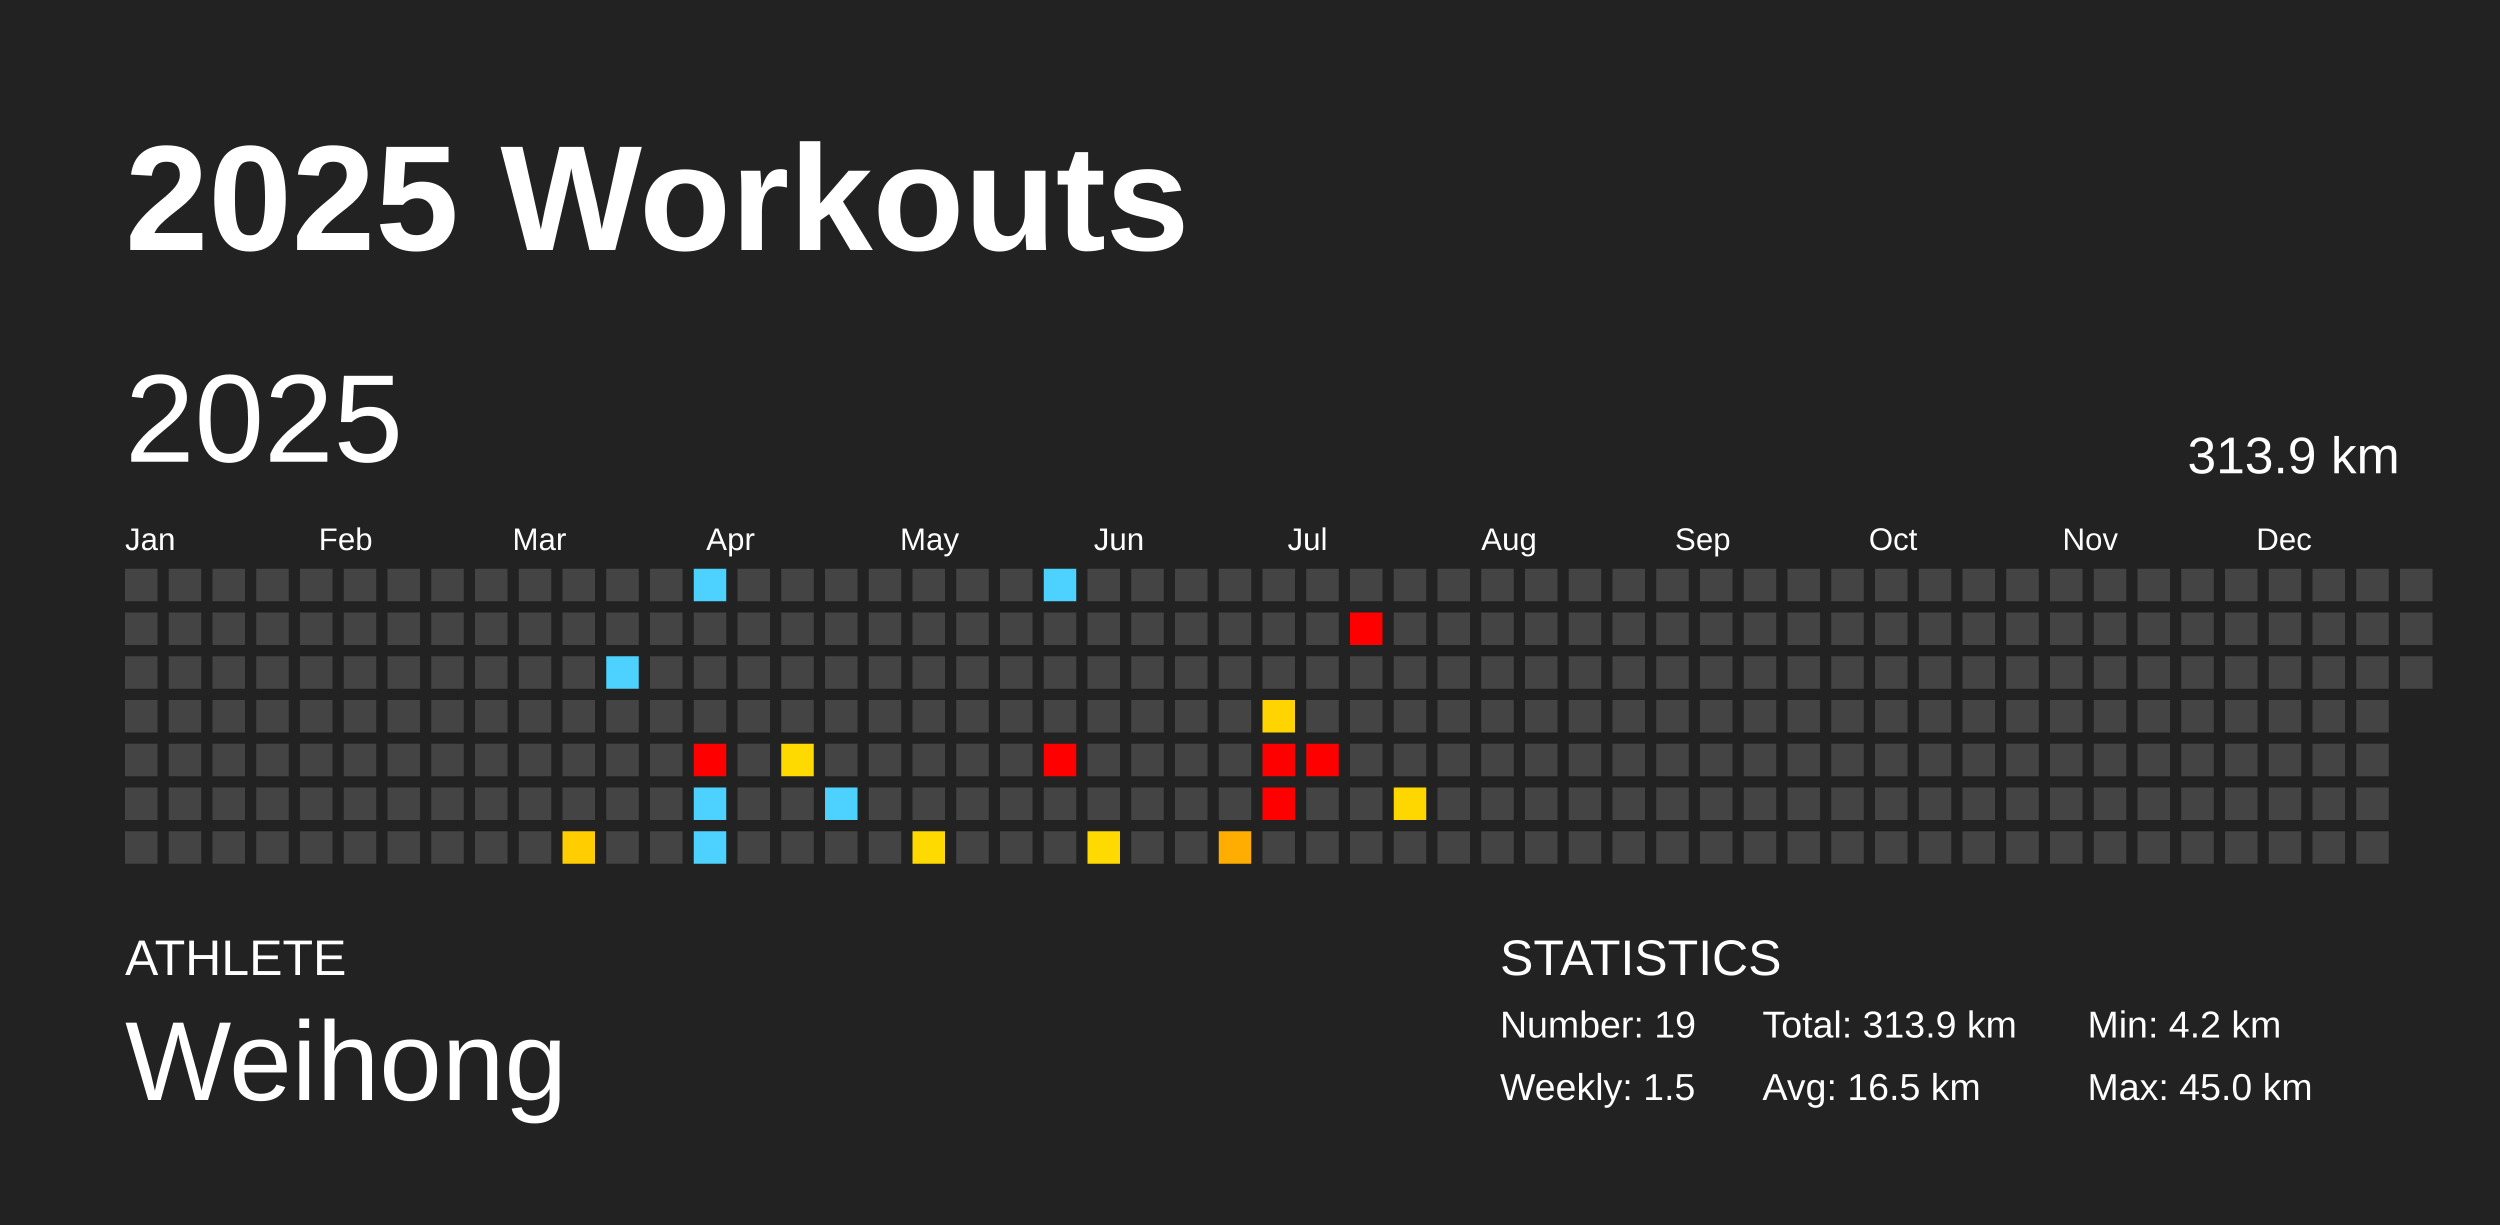
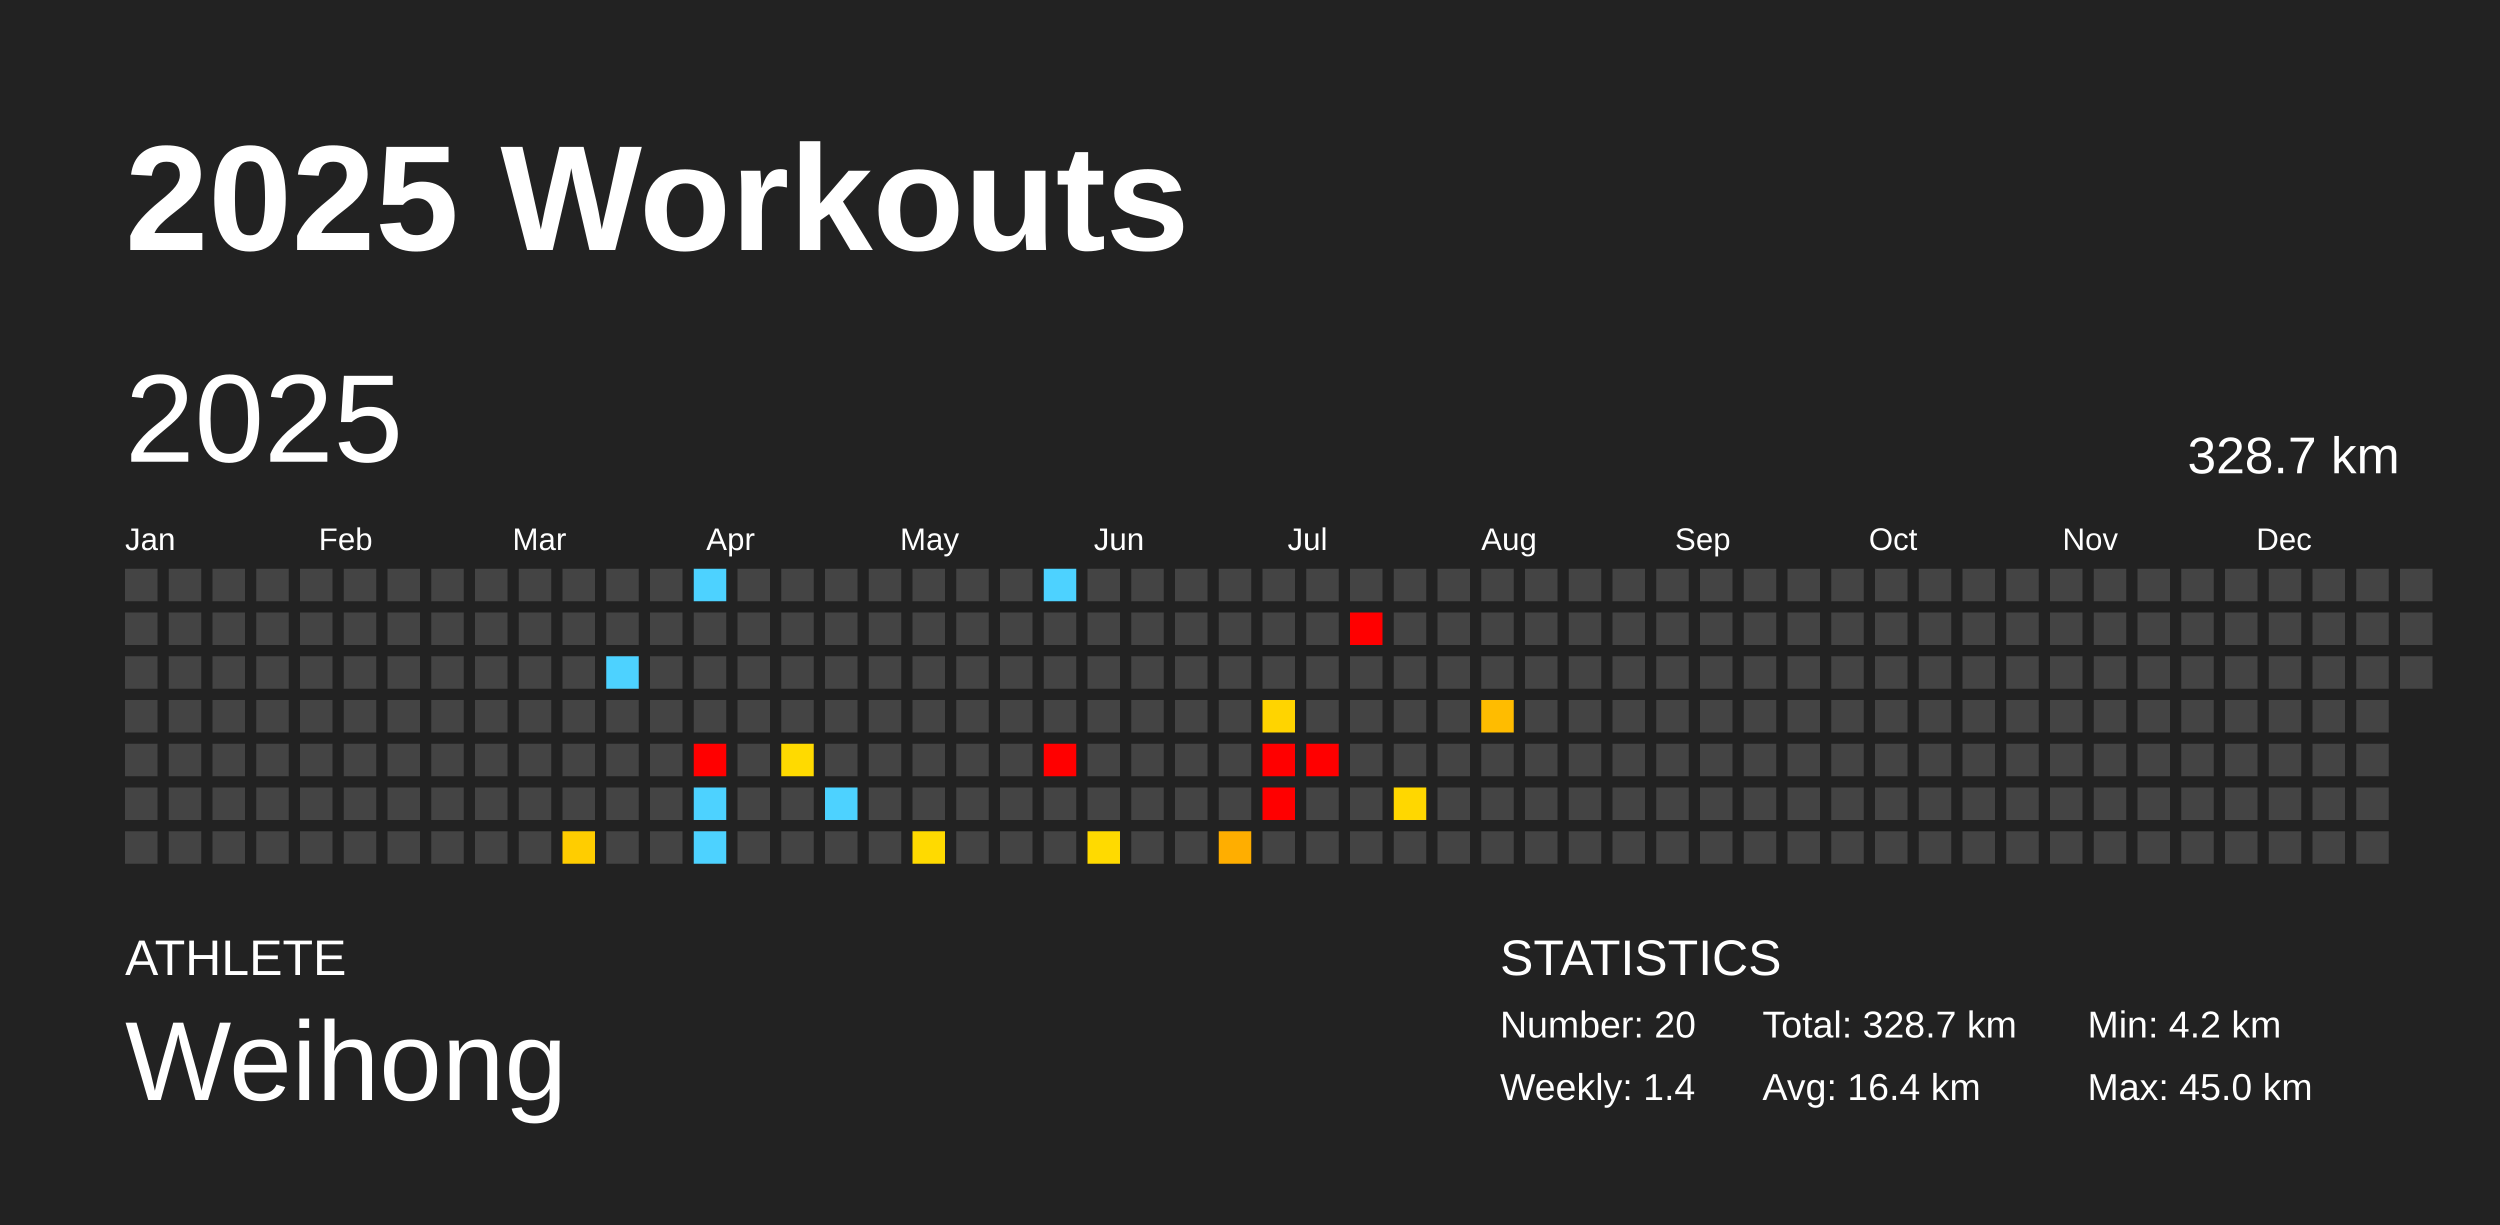
<svg xmlns="http://www.w3.org/2000/svg" baseProfile="full" height="98mm" version="1.1" viewBox="0,0,200,98" width="200mm">
  <defs />
  <rect fill="#222222" height="98" width="200" x="0" y="0" />
  <text fill="#FFFFFF" style="font-size:12px; font-family:Arial; font-weight:bold;" x="10" y="20">2025 Workouts</text>
  <text fill="#FFFFFF" style="font-size:4px; font-family:Arial" x="10" y="78">ATHLETE</text>
  <text fill="#FFFFFF" style="font-size:9px; font-family:Arial" x="10" y="88">Weihong</text>
  <text fill="#FFFFFF" style="font-size:4px; font-family:Arial" x="120" y="78">STATISTICS</text>
-   <text fill="#FFFFFF" style="font-size:3px; font-family:Arial" x="120" y="83">Number: 19</text>
-   <text fill="#FFFFFF" style="font-size:3px; font-family:Arial" x="120" y="88">Weekly: 1.5</text>
-   <text fill="#FFFFFF" style="font-size:3px; font-family:Arial" x="141" y="83">Total: 313.9 km</text>
-   <text fill="#FFFFFF" style="font-size:3px; font-family:Arial" x="141" y="88">Avg: 16.5 km</text>
+   <text fill="#FFFFFF" style="font-size:3px; font-family:Arial" x="120" y="83">Number: 20</text>
+   <text fill="#FFFFFF" style="font-size:3px; font-family:Arial" x="120" y="88">Weekly: 1.4</text>
+   <text fill="#FFFFFF" style="font-size:3px; font-family:Arial" x="141" y="83">Total: 328.7 km</text>
+   <text fill="#FFFFFF" style="font-size:3px; font-family:Arial" x="141" y="88">Avg: 16.4 km</text>
  <text fill="#FFFFFF" style="font-size:3px; font-family:Arial" x="167" y="83">Min: 4.2 km</text>
  <text fill="#FFFFFF" style="font-size:3px; font-family:Arial" x="167" y="88">Max: 45.0 km</text>
  <text dominant-baseline="hanging" fill="#FFFFFF" style="font-size:10.0px; font-family:Arial;" x="10" y="30">2025</text>
-   <text dominant-baseline="hanging" fill="#FFFFFF" style="font-size:4.125px; font-family:Arial;" x="175" y="35">313.9 km</text>
+   <text dominant-baseline="hanging" fill="#FFFFFF" style="font-size:4.125px; font-family:Arial;" x="175" y="35">328.7 km</text>
  <text fill="#FFFFFF" style="font-size:2.5px; font-family:Arial" x="10.0" y="44">Jan</text>
  <text fill="#FFFFFF" style="font-size:2.5px; font-family:Arial" x="25.5" y="44">Feb</text>
  <text fill="#FFFFFF" style="font-size:2.5px; font-family:Arial" x="41.0" y="44">Mar</text>
  <text fill="#FFFFFF" style="font-size:2.5px; font-family:Arial" x="56.5" y="44">Apr</text>
  <text fill="#FFFFFF" style="font-size:2.5px; font-family:Arial" x="72.0" y="44">May</text>
  <text fill="#FFFFFF" style="font-size:2.5px; font-family:Arial" x="87.5" y="44">Jun</text>
  <text fill="#FFFFFF" style="font-size:2.5px; font-family:Arial" x="103.0" y="44">Jul</text>
  <text fill="#FFFFFF" style="font-size:2.5px; font-family:Arial" x="118.5" y="44">Aug</text>
  <text fill="#FFFFFF" style="font-size:2.5px; font-family:Arial" x="134.0" y="44">Sep</text>
  <text fill="#FFFFFF" style="font-size:2.5px; font-family:Arial" x="149.5" y="44">Oct</text>
  <text fill="#FFFFFF" style="font-size:2.5px; font-family:Arial" x="165.0" y="44">Nov</text>
  <text fill="#FFFFFF" style="font-size:2.5px; font-family:Arial" x="180.5" y="44">Dec</text>
  <rect fill="#444444" height="2.6" width="2.6" x="10.0" y="45.5" />
  <rect fill="#444444" height="2.6" width="2.6" x="10.0" y="49.0" />
  <rect fill="#444444" height="2.6" width="2.6" x="10.0" y="52.5" />
  <rect fill="#444444" height="2.6" width="2.6" x="10.0" y="56.0" />
  <rect fill="#444444" height="2.6" width="2.6" x="10.0" y="59.5" />
  <rect fill="#444444" height="2.6" width="2.6" x="10.0" y="63.0" />
  <rect fill="#444444" height="2.6" width="2.6" x="10.0" y="66.5" />
  <rect fill="#444444" height="2.6" width="2.6" x="13.5" y="45.5" />
  <rect fill="#444444" height="2.6" width="2.6" x="13.5" y="49.0" />
  <rect fill="#444444" height="2.6" width="2.6" x="13.5" y="52.5" />
  <rect fill="#444444" height="2.6" width="2.6" x="13.5" y="56.0" />
  <rect fill="#444444" height="2.6" width="2.6" x="13.5" y="59.5" />
  <rect fill="#444444" height="2.6" width="2.6" x="13.5" y="63.0" />
  <rect fill="#444444" height="2.6" width="2.6" x="13.5" y="66.5" />
  <rect fill="#444444" height="2.6" width="2.6" x="17.0" y="45.5" />
  <rect fill="#444444" height="2.6" width="2.6" x="17.0" y="49.0" />
  <rect fill="#444444" height="2.6" width="2.6" x="17.0" y="52.5" />
  <rect fill="#444444" height="2.6" width="2.6" x="17.0" y="56.0" />
  <rect fill="#444444" height="2.6" width="2.6" x="17.0" y="59.5" />
  <rect fill="#444444" height="2.6" width="2.6" x="17.0" y="63.0" />
  <rect fill="#444444" height="2.6" width="2.6" x="17.0" y="66.5" />
  <rect fill="#444444" height="2.6" width="2.6" x="20.5" y="45.5" />
  <rect fill="#444444" height="2.6" width="2.6" x="20.5" y="49.0" />
  <rect fill="#444444" height="2.6" width="2.6" x="20.5" y="52.5" />
  <rect fill="#444444" height="2.6" width="2.6" x="20.5" y="56.0" />
  <rect fill="#444444" height="2.6" width="2.6" x="20.5" y="59.5" />
  <rect fill="#444444" height="2.6" width="2.6" x="20.5" y="63.0" />
  <rect fill="#444444" height="2.6" width="2.6" x="20.5" y="66.5" />
  <rect fill="#444444" height="2.6" width="2.6" x="24.0" y="45.5" />
  <rect fill="#444444" height="2.6" width="2.6" x="24.0" y="49.0" />
  <rect fill="#444444" height="2.6" width="2.6" x="24.0" y="52.5" />
  <rect fill="#444444" height="2.6" width="2.6" x="24.0" y="56.0" />
  <rect fill="#444444" height="2.6" width="2.6" x="24.0" y="59.5" />
  <rect fill="#444444" height="2.6" width="2.6" x="24.0" y="63.0" />
  <rect fill="#444444" height="2.6" width="2.6" x="24.0" y="66.5" />
  <rect fill="#444444" height="2.6" width="2.6" x="27.5" y="45.5" />
  <rect fill="#444444" height="2.6" width="2.6" x="27.5" y="49.0" />
  <rect fill="#444444" height="2.6" width="2.6" x="27.5" y="52.5" />
  <rect fill="#444444" height="2.6" width="2.6" x="27.5" y="56.0" />
  <rect fill="#444444" height="2.6" width="2.6" x="27.5" y="59.5" />
  <rect fill="#444444" height="2.6" width="2.6" x="27.5" y="63.0" />
  <rect fill="#444444" height="2.6" width="2.6" x="27.5" y="66.5" />
  <rect fill="#444444" height="2.6" width="2.6" x="31.0" y="45.5" />
  <rect fill="#444444" height="2.6" width="2.6" x="31.0" y="49.0" />
  <rect fill="#444444" height="2.6" width="2.6" x="31.0" y="52.5" />
  <rect fill="#444444" height="2.6" width="2.6" x="31.0" y="56.0" />
  <rect fill="#444444" height="2.6" width="2.6" x="31.0" y="59.5" />
  <rect fill="#444444" height="2.6" width="2.6" x="31.0" y="63.0" />
  <rect fill="#444444" height="2.6" width="2.6" x="31.0" y="66.5" />
  <rect fill="#444444" height="2.6" width="2.6" x="34.5" y="45.5" />
  <rect fill="#444444" height="2.6" width="2.6" x="34.5" y="49.0" />
  <rect fill="#444444" height="2.6" width="2.6" x="34.5" y="52.5" />
  <rect fill="#444444" height="2.6" width="2.6" x="34.5" y="56.0" />
  <rect fill="#444444" height="2.6" width="2.6" x="34.5" y="59.5" />
  <rect fill="#444444" height="2.6" width="2.6" x="34.5" y="63.0" />
  <rect fill="#444444" height="2.6" width="2.6" x="34.5" y="66.5" />
  <rect fill="#444444" height="2.6" width="2.6" x="38.0" y="45.5" />
  <rect fill="#444444" height="2.6" width="2.6" x="38.0" y="49.0" />
  <rect fill="#444444" height="2.6" width="2.6" x="38.0" y="52.5" />
  <rect fill="#444444" height="2.6" width="2.6" x="38.0" y="56.0" />
  <rect fill="#444444" height="2.6" width="2.6" x="38.0" y="59.5" />
  <rect fill="#444444" height="2.6" width="2.6" x="38.0" y="63.0" />
  <rect fill="#444444" height="2.6" width="2.6" x="38.0" y="66.5" />
  <rect fill="#444444" height="2.6" width="2.6" x="41.5" y="45.5" />
  <rect fill="#444444" height="2.6" width="2.6" x="41.5" y="49.0" />
  <rect fill="#444444" height="2.6" width="2.6" x="41.5" y="52.5" />
  <rect fill="#444444" height="2.6" width="2.6" x="41.5" y="56.0" />
  <rect fill="#444444" height="2.6" width="2.6" x="41.5" y="59.5" />
  <rect fill="#444444" height="2.6" width="2.6" x="41.5" y="63.0" />
  <rect fill="#444444" height="2.6" width="2.6" x="41.5" y="66.5" />
  <rect fill="#444444" height="2.6" width="2.6" x="45.0" y="45.5" />
  <rect fill="#444444" height="2.6" width="2.6" x="45.0" y="49.0" />
  <rect fill="#444444" height="2.6" width="2.6" x="45.0" y="52.5" />
  <rect fill="#444444" height="2.6" width="2.6" x="45.0" y="56.0" />
  <rect fill="#444444" height="2.6" width="2.6" x="45.0" y="59.5" />
  <rect fill="#444444" height="2.6" width="2.6" x="45.0" y="63.0" />
  <rect fill="#ffcd00" height="2.6" width="2.6" x="45.0" y="66.5" />
  <rect fill="#444444" height="2.6" width="2.6" x="48.5" y="45.5" />
  <rect fill="#444444" height="2.6" width="2.6" x="48.5" y="49.0" />
  <rect fill="#4dd2ff" height="2.6" width="2.6" x="48.5" y="52.5" />
  <rect fill="#444444" height="2.6" width="2.6" x="48.5" y="56.0" />
  <rect fill="#444444" height="2.6" width="2.6" x="48.5" y="59.5" />
  <rect fill="#444444" height="2.6" width="2.6" x="48.5" y="63.0" />
  <rect fill="#444444" height="2.6" width="2.6" x="48.5" y="66.5" />
  <rect fill="#444444" height="2.6" width="2.6" x="52.0" y="45.5" />
  <rect fill="#444444" height="2.6" width="2.6" x="52.0" y="49.0" />
  <rect fill="#444444" height="2.6" width="2.6" x="52.0" y="52.5" />
  <rect fill="#444444" height="2.6" width="2.6" x="52.0" y="56.0" />
  <rect fill="#444444" height="2.6" width="2.6" x="52.0" y="59.5" />
  <rect fill="#444444" height="2.6" width="2.6" x="52.0" y="63.0" />
  <rect fill="#444444" height="2.6" width="2.6" x="52.0" y="66.5" />
  <rect fill="#4dd2ff" height="2.6" width="2.6" x="55.5" y="45.5" />
  <rect fill="#444444" height="2.6" width="2.6" x="55.5" y="49.0" />
  <rect fill="#444444" height="2.6" width="2.6" x="55.5" y="52.5" />
  <rect fill="#444444" height="2.6" width="2.6" x="55.5" y="56.0" />
  <rect fill="red" height="2.6" width="2.6" x="55.5" y="59.5" />
  <rect fill="#4dd2ff" height="2.6" width="2.6" x="55.5" y="63.0" />
  <rect fill="#4dd2ff" height="2.6" width="2.6" x="55.5" y="66.5" />
  <rect fill="#444444" height="2.6" width="2.6" x="59.0" y="45.5" />
  <rect fill="#444444" height="2.6" width="2.6" x="59.0" y="49.0" />
  <rect fill="#444444" height="2.6" width="2.6" x="59.0" y="52.5" />
  <rect fill="#444444" height="2.6" width="2.6" x="59.0" y="56.0" />
  <rect fill="#444444" height="2.6" width="2.6" x="59.0" y="59.5" />
  <rect fill="#444444" height="2.6" width="2.6" x="59.0" y="63.0" />
  <rect fill="#444444" height="2.6" width="2.6" x="59.0" y="66.5" />
  <rect fill="#444444" height="2.6" width="2.6" x="62.5" y="45.5" />
  <rect fill="#444444" height="2.6" width="2.6" x="62.5" y="49.0" />
  <rect fill="#444444" height="2.6" width="2.6" x="62.5" y="52.5" />
  <rect fill="#444444" height="2.6" width="2.6" x="62.5" y="56.0" />
  <rect fill="#ffda00" height="2.6" width="2.6" x="62.5" y="59.5" />
  <rect fill="#444444" height="2.6" width="2.6" x="62.5" y="63.0" />
  <rect fill="#444444" height="2.6" width="2.6" x="62.5" y="66.5" />
  <rect fill="#444444" height="2.6" width="2.6" x="66.0" y="45.5" />
  <rect fill="#444444" height="2.6" width="2.6" x="66.0" y="49.0" />
  <rect fill="#444444" height="2.6" width="2.6" x="66.0" y="52.5" />
  <rect fill="#444444" height="2.6" width="2.6" x="66.0" y="56.0" />
  <rect fill="#444444" height="2.6" width="2.6" x="66.0" y="59.5" />
  <rect fill="#4dd2ff" height="2.6" width="2.6" x="66.0" y="63.0" />
  <rect fill="#444444" height="2.6" width="2.6" x="66.0" y="66.5" />
  <rect fill="#444444" height="2.6" width="2.6" x="69.5" y="45.5" />
  <rect fill="#444444" height="2.6" width="2.6" x="69.5" y="49.0" />
  <rect fill="#444444" height="2.6" width="2.6" x="69.5" y="52.5" />
  <rect fill="#444444" height="2.6" width="2.6" x="69.5" y="56.0" />
  <rect fill="#444444" height="2.6" width="2.6" x="69.5" y="59.5" />
  <rect fill="#444444" height="2.6" width="2.6" x="69.5" y="63.0" />
  <rect fill="#444444" height="2.6" width="2.6" x="69.5" y="66.5" />
  <rect fill="#444444" height="2.6" width="2.6" x="73.0" y="45.5" />
  <rect fill="#444444" height="2.6" width="2.6" x="73.0" y="49.0" />
  <rect fill="#444444" height="2.6" width="2.6" x="73.0" y="52.5" />
  <rect fill="#444444" height="2.6" width="2.6" x="73.0" y="56.0" />
  <rect fill="#444444" height="2.6" width="2.6" x="73.0" y="59.5" />
  <rect fill="#444444" height="2.6" width="2.6" x="73.0" y="63.0" />
  <rect fill="#ffda00" height="2.6" width="2.6" x="73.0" y="66.5" />
  <rect fill="#444444" height="2.6" width="2.6" x="76.5" y="45.5" />
  <rect fill="#444444" height="2.6" width="2.6" x="76.5" y="49.0" />
  <rect fill="#444444" height="2.6" width="2.6" x="76.5" y="52.5" />
  <rect fill="#444444" height="2.6" width="2.6" x="76.5" y="56.0" />
  <rect fill="#444444" height="2.6" width="2.6" x="76.5" y="59.5" />
  <rect fill="#444444" height="2.6" width="2.6" x="76.5" y="63.0" />
  <rect fill="#444444" height="2.6" width="2.6" x="76.5" y="66.5" />
  <rect fill="#444444" height="2.6" width="2.6" x="80.0" y="45.5" />
  <rect fill="#444444" height="2.6" width="2.6" x="80.0" y="49.0" />
  <rect fill="#444444" height="2.6" width="2.6" x="80.0" y="52.5" />
  <rect fill="#444444" height="2.6" width="2.6" x="80.0" y="56.0" />
  <rect fill="#444444" height="2.6" width="2.6" x="80.0" y="59.5" />
  <rect fill="#444444" height="2.6" width="2.6" x="80.0" y="63.0" />
  <rect fill="#444444" height="2.6" width="2.6" x="80.0" y="66.5" />
  <rect fill="#4dd2ff" height="2.6" width="2.6" x="83.5" y="45.5" />
  <rect fill="#444444" height="2.6" width="2.6" x="83.5" y="49.0" />
  <rect fill="#444444" height="2.6" width="2.6" x="83.5" y="52.5" />
  <rect fill="#444444" height="2.6" width="2.6" x="83.5" y="56.0" />
  <rect fill="red" height="2.6" width="2.6" x="83.5" y="59.5" />
  <rect fill="#444444" height="2.6" width="2.6" x="83.5" y="63.0" />
  <rect fill="#444444" height="2.6" width="2.6" x="83.5" y="66.5" />
  <rect fill="#444444" height="2.6" width="2.6" x="87.0" y="45.5" />
  <rect fill="#444444" height="2.6" width="2.6" x="87.0" y="49.0" />
  <rect fill="#444444" height="2.6" width="2.6" x="87.0" y="52.5" />
  <rect fill="#444444" height="2.6" width="2.6" x="87.0" y="56.0" />
  <rect fill="#444444" height="2.6" width="2.6" x="87.0" y="59.5" />
  <rect fill="#444444" height="2.6" width="2.6" x="87.0" y="63.0" />
  <rect fill="#ffda00" height="2.6" width="2.6" x="87.0" y="66.5" />
  <rect fill="#444444" height="2.6" width="2.6" x="90.5" y="45.5" />
  <rect fill="#444444" height="2.6" width="2.6" x="90.5" y="49.0" />
  <rect fill="#444444" height="2.6" width="2.6" x="90.5" y="52.5" />
  <rect fill="#444444" height="2.6" width="2.6" x="90.5" y="56.0" />
  <rect fill="#444444" height="2.6" width="2.6" x="90.5" y="59.5" />
  <rect fill="#444444" height="2.6" width="2.6" x="90.5" y="63.0" />
  <rect fill="#444444" height="2.6" width="2.6" x="90.5" y="66.5" />
  <rect fill="#444444" height="2.6" width="2.6" x="94.0" y="45.5" />
  <rect fill="#444444" height="2.6" width="2.6" x="94.0" y="49.0" />
  <rect fill="#444444" height="2.6" width="2.6" x="94.0" y="52.5" />
  <rect fill="#444444" height="2.6" width="2.6" x="94.0" y="56.0" />
  <rect fill="#444444" height="2.6" width="2.6" x="94.0" y="59.5" />
  <rect fill="#444444" height="2.6" width="2.6" x="94.0" y="63.0" />
  <rect fill="#444444" height="2.6" width="2.6" x="94.0" y="66.5" />
  <rect fill="#444444" height="2.6" width="2.6" x="97.5" y="45.5" />
  <rect fill="#444444" height="2.6" width="2.6" x="97.5" y="49.0" />
  <rect fill="#444444" height="2.6" width="2.6" x="97.5" y="52.5" />
  <rect fill="#444444" height="2.6" width="2.6" x="97.5" y="56.0" />
  <rect fill="#444444" height="2.6" width="2.6" x="97.5" y="59.5" />
  <rect fill="#444444" height="2.6" width="2.6" x="97.5" y="63.0" />
  <rect fill="#ffae00" height="2.6" width="2.6" x="97.5" y="66.5" />
  <rect fill="#444444" height="2.6" width="2.6" x="101.0" y="45.5" />
  <rect fill="#444444" height="2.6" width="2.6" x="101.0" y="49.0" />
  <rect fill="#444444" height="2.6" width="2.6" x="101.0" y="52.5" />
  <rect fill="#ffd400" height="2.6" width="2.6" x="101.0" y="56.0" />
  <rect fill="red" height="2.6" width="2.6" x="101.0" y="59.5" />
  <rect fill="red" height="2.6" width="2.6" x="101.0" y="63.0" />
  <rect fill="#444444" height="2.6" width="2.6" x="101.0" y="66.5" />
  <rect fill="#444444" height="2.6" width="2.6" x="104.5" y="45.5" />
  <rect fill="#444444" height="2.6" width="2.6" x="104.5" y="49.0" />
  <rect fill="#444444" height="2.6" width="2.6" x="104.5" y="52.5" />
  <rect fill="#444444" height="2.6" width="2.6" x="104.5" y="56.0" />
  <rect fill="red" height="2.6" width="2.6" x="104.5" y="59.5" />
  <rect fill="#444444" height="2.6" width="2.6" x="104.5" y="63.0" />
  <rect fill="#444444" height="2.6" width="2.6" x="104.5" y="66.5" />
  <rect fill="#444444" height="2.6" width="2.6" x="108.0" y="45.5" />
  <rect fill="red" height="2.6" width="2.6" x="108.0" y="49.0" />
  <rect fill="#444444" height="2.6" width="2.6" x="108.0" y="52.5" />
  <rect fill="#444444" height="2.6" width="2.6" x="108.0" y="56.0" />
  <rect fill="#444444" height="2.6" width="2.6" x="108.0" y="59.5" />
  <rect fill="#444444" height="2.6" width="2.6" x="108.0" y="63.0" />
  <rect fill="#444444" height="2.6" width="2.6" x="108.0" y="66.5" />
  <rect fill="#444444" height="2.6" width="2.6" x="111.5" y="45.5" />
  <rect fill="#444444" height="2.6" width="2.6" x="111.5" y="49.0" />
  <rect fill="#444444" height="2.6" width="2.6" x="111.5" y="52.5" />
  <rect fill="#444444" height="2.6" width="2.6" x="111.5" y="56.0" />
  <rect fill="#444444" height="2.6" width="2.6" x="111.5" y="59.5" />
  <rect fill="#ffd700" height="2.6" width="2.6" x="111.5" y="63.0" />
  <rect fill="#444444" height="2.6" width="2.6" x="111.5" y="66.5" />
  <rect fill="#444444" height="2.6" width="2.6" x="115.0" y="45.5" />
  <rect fill="#444444" height="2.6" width="2.6" x="115.0" y="49.0" />
  <rect fill="#444444" height="2.6" width="2.6" x="115.0" y="52.5" />
  <rect fill="#444444" height="2.6" width="2.6" x="115.0" y="56.0" />
  <rect fill="#444444" height="2.6" width="2.6" x="115.0" y="59.5" />
  <rect fill="#444444" height="2.6" width="2.6" x="115.0" y="63.0" />
  <rect fill="#444444" height="2.6" width="2.6" x="115.0" y="66.5" />
  <rect fill="#444444" height="2.6" width="2.6" x="118.5" y="45.5" />
  <rect fill="#444444" height="2.6" width="2.6" x="118.5" y="49.0" />
  <rect fill="#444444" height="2.6" width="2.6" x="118.5" y="52.5" />
-   <rect fill="#444444" height="2.6" width="2.6" x="118.5" y="56.0" />
+   <rect fill="#ffbc00" height="2.6" width="2.6" x="118.5" y="56.0" />
  <rect fill="#444444" height="2.6" width="2.6" x="118.5" y="59.5" />
  <rect fill="#444444" height="2.6" width="2.6" x="118.5" y="63.0" />
  <rect fill="#444444" height="2.6" width="2.6" x="118.5" y="66.5" />
  <rect fill="#444444" height="2.6" width="2.6" x="122.0" y="45.5" />
  <rect fill="#444444" height="2.6" width="2.6" x="122.0" y="49.0" />
  <rect fill="#444444" height="2.6" width="2.6" x="122.0" y="52.5" />
  <rect fill="#444444" height="2.6" width="2.6" x="122.0" y="56.0" />
  <rect fill="#444444" height="2.6" width="2.6" x="122.0" y="59.5" />
  <rect fill="#444444" height="2.6" width="2.6" x="122.0" y="63.0" />
  <rect fill="#444444" height="2.6" width="2.6" x="122.0" y="66.5" />
  <rect fill="#444444" height="2.6" width="2.6" x="125.5" y="45.5" />
  <rect fill="#444444" height="2.6" width="2.6" x="125.5" y="49.0" />
  <rect fill="#444444" height="2.6" width="2.6" x="125.5" y="52.5" />
  <rect fill="#444444" height="2.6" width="2.6" x="125.5" y="56.0" />
  <rect fill="#444444" height="2.6" width="2.6" x="125.5" y="59.5" />
  <rect fill="#444444" height="2.6" width="2.6" x="125.5" y="63.0" />
  <rect fill="#444444" height="2.6" width="2.6" x="125.5" y="66.5" />
  <rect fill="#444444" height="2.6" width="2.6" x="129.0" y="45.5" />
  <rect fill="#444444" height="2.6" width="2.6" x="129.0" y="49.0" />
  <rect fill="#444444" height="2.6" width="2.6" x="129.0" y="52.5" />
  <rect fill="#444444" height="2.6" width="2.6" x="129.0" y="56.0" />
  <rect fill="#444444" height="2.6" width="2.6" x="129.0" y="59.5" />
  <rect fill="#444444" height="2.6" width="2.6" x="129.0" y="63.0" />
  <rect fill="#444444" height="2.6" width="2.6" x="129.0" y="66.5" />
  <rect fill="#444444" height="2.6" width="2.6" x="132.5" y="45.5" />
  <rect fill="#444444" height="2.6" width="2.6" x="132.5" y="49.0" />
  <rect fill="#444444" height="2.6" width="2.6" x="132.5" y="52.5" />
  <rect fill="#444444" height="2.6" width="2.6" x="132.5" y="56.0" />
  <rect fill="#444444" height="2.6" width="2.6" x="132.5" y="59.5" />
  <rect fill="#444444" height="2.6" width="2.6" x="132.5" y="63.0" />
  <rect fill="#444444" height="2.6" width="2.6" x="132.5" y="66.5" />
  <rect fill="#444444" height="2.6" width="2.6" x="136.0" y="45.5" />
  <rect fill="#444444" height="2.6" width="2.6" x="136.0" y="49.0" />
  <rect fill="#444444" height="2.6" width="2.6" x="136.0" y="52.5" />
  <rect fill="#444444" height="2.6" width="2.6" x="136.0" y="56.0" />
  <rect fill="#444444" height="2.6" width="2.6" x="136.0" y="59.5" />
  <rect fill="#444444" height="2.6" width="2.6" x="136.0" y="63.0" />
  <rect fill="#444444" height="2.6" width="2.6" x="136.0" y="66.5" />
  <rect fill="#444444" height="2.6" width="2.6" x="139.5" y="45.5" />
  <rect fill="#444444" height="2.6" width="2.6" x="139.5" y="49.0" />
  <rect fill="#444444" height="2.6" width="2.6" x="139.5" y="52.5" />
  <rect fill="#444444" height="2.6" width="2.6" x="139.5" y="56.0" />
  <rect fill="#444444" height="2.6" width="2.6" x="139.5" y="59.5" />
  <rect fill="#444444" height="2.6" width="2.6" x="139.5" y="63.0" />
  <rect fill="#444444" height="2.6" width="2.6" x="139.5" y="66.5" />
  <rect fill="#444444" height="2.6" width="2.6" x="143.0" y="45.5" />
  <rect fill="#444444" height="2.6" width="2.6" x="143.0" y="49.0" />
  <rect fill="#444444" height="2.6" width="2.6" x="143.0" y="52.5" />
  <rect fill="#444444" height="2.6" width="2.6" x="143.0" y="56.0" />
  <rect fill="#444444" height="2.6" width="2.6" x="143.0" y="59.5" />
  <rect fill="#444444" height="2.6" width="2.6" x="143.0" y="63.0" />
  <rect fill="#444444" height="2.6" width="2.6" x="143.0" y="66.5" />
  <rect fill="#444444" height="2.6" width="2.6" x="146.5" y="45.5" />
  <rect fill="#444444" height="2.6" width="2.6" x="146.5" y="49.0" />
  <rect fill="#444444" height="2.6" width="2.6" x="146.5" y="52.5" />
  <rect fill="#444444" height="2.6" width="2.6" x="146.5" y="56.0" />
  <rect fill="#444444" height="2.6" width="2.6" x="146.5" y="59.5" />
  <rect fill="#444444" height="2.6" width="2.6" x="146.5" y="63.0" />
  <rect fill="#444444" height="2.6" width="2.6" x="146.5" y="66.5" />
  <rect fill="#444444" height="2.6" width="2.6" x="150.0" y="45.5" />
  <rect fill="#444444" height="2.6" width="2.6" x="150.0" y="49.0" />
  <rect fill="#444444" height="2.6" width="2.6" x="150.0" y="52.5" />
  <rect fill="#444444" height="2.6" width="2.6" x="150.0" y="56.0" />
  <rect fill="#444444" height="2.6" width="2.6" x="150.0" y="59.5" />
  <rect fill="#444444" height="2.6" width="2.6" x="150.0" y="63.0" />
  <rect fill="#444444" height="2.6" width="2.6" x="150.0" y="66.5" />
  <rect fill="#444444" height="2.6" width="2.6" x="153.5" y="45.5" />
  <rect fill="#444444" height="2.6" width="2.6" x="153.5" y="49.0" />
  <rect fill="#444444" height="2.6" width="2.6" x="153.5" y="52.5" />
  <rect fill="#444444" height="2.6" width="2.6" x="153.5" y="56.0" />
  <rect fill="#444444" height="2.6" width="2.6" x="153.5" y="59.5" />
  <rect fill="#444444" height="2.6" width="2.6" x="153.5" y="63.0" />
  <rect fill="#444444" height="2.6" width="2.6" x="153.5" y="66.5" />
  <rect fill="#444444" height="2.6" width="2.6" x="157.0" y="45.5" />
  <rect fill="#444444" height="2.6" width="2.6" x="157.0" y="49.0" />
  <rect fill="#444444" height="2.6" width="2.6" x="157.0" y="52.5" />
  <rect fill="#444444" height="2.6" width="2.6" x="157.0" y="56.0" />
  <rect fill="#444444" height="2.6" width="2.6" x="157.0" y="59.5" />
  <rect fill="#444444" height="2.6" width="2.6" x="157.0" y="63.0" />
  <rect fill="#444444" height="2.6" width="2.6" x="157.0" y="66.5" />
  <rect fill="#444444" height="2.6" width="2.6" x="160.5" y="45.5" />
  <rect fill="#444444" height="2.6" width="2.6" x="160.5" y="49.0" />
  <rect fill="#444444" height="2.6" width="2.6" x="160.5" y="52.5" />
  <rect fill="#444444" height="2.6" width="2.6" x="160.5" y="56.0" />
  <rect fill="#444444" height="2.6" width="2.6" x="160.5" y="59.5" />
  <rect fill="#444444" height="2.6" width="2.6" x="160.5" y="63.0" />
  <rect fill="#444444" height="2.6" width="2.6" x="160.5" y="66.5" />
  <rect fill="#444444" height="2.6" width="2.6" x="164.0" y="45.5" />
  <rect fill="#444444" height="2.6" width="2.6" x="164.0" y="49.0" />
  <rect fill="#444444" height="2.6" width="2.6" x="164.0" y="52.5" />
  <rect fill="#444444" height="2.6" width="2.6" x="164.0" y="56.0" />
  <rect fill="#444444" height="2.6" width="2.6" x="164.0" y="59.5" />
  <rect fill="#444444" height="2.6" width="2.6" x="164.0" y="63.0" />
  <rect fill="#444444" height="2.6" width="2.6" x="164.0" y="66.5" />
  <rect fill="#444444" height="2.6" width="2.6" x="167.5" y="45.5" />
  <rect fill="#444444" height="2.6" width="2.6" x="167.5" y="49.0" />
  <rect fill="#444444" height="2.6" width="2.6" x="167.5" y="52.5" />
  <rect fill="#444444" height="2.6" width="2.6" x="167.5" y="56.0" />
  <rect fill="#444444" height="2.6" width="2.6" x="167.5" y="59.5" />
  <rect fill="#444444" height="2.6" width="2.6" x="167.5" y="63.0" />
  <rect fill="#444444" height="2.6" width="2.6" x="167.5" y="66.5" />
  <rect fill="#444444" height="2.6" width="2.6" x="171.0" y="45.5" />
  <rect fill="#444444" height="2.6" width="2.6" x="171.0" y="49.0" />
  <rect fill="#444444" height="2.6" width="2.6" x="171.0" y="52.5" />
  <rect fill="#444444" height="2.6" width="2.6" x="171.0" y="56.0" />
  <rect fill="#444444" height="2.6" width="2.6" x="171.0" y="59.5" />
  <rect fill="#444444" height="2.6" width="2.6" x="171.0" y="63.0" />
  <rect fill="#444444" height="2.6" width="2.6" x="171.0" y="66.5" />
  <rect fill="#444444" height="2.6" width="2.6" x="174.5" y="45.5" />
  <rect fill="#444444" height="2.6" width="2.6" x="174.5" y="49.0" />
  <rect fill="#444444" height="2.6" width="2.6" x="174.5" y="52.5" />
  <rect fill="#444444" height="2.6" width="2.6" x="174.5" y="56.0" />
  <rect fill="#444444" height="2.6" width="2.6" x="174.5" y="59.5" />
  <rect fill="#444444" height="2.6" width="2.6" x="174.5" y="63.0" />
  <rect fill="#444444" height="2.6" width="2.6" x="174.5" y="66.5" />
  <rect fill="#444444" height="2.6" width="2.6" x="178.0" y="45.5" />
  <rect fill="#444444" height="2.6" width="2.6" x="178.0" y="49.0" />
  <rect fill="#444444" height="2.6" width="2.6" x="178.0" y="52.5" />
  <rect fill="#444444" height="2.6" width="2.6" x="178.0" y="56.0" />
  <rect fill="#444444" height="2.6" width="2.6" x="178.0" y="59.5" />
  <rect fill="#444444" height="2.6" width="2.6" x="178.0" y="63.0" />
  <rect fill="#444444" height="2.6" width="2.6" x="178.0" y="66.5" />
  <rect fill="#444444" height="2.6" width="2.6" x="181.5" y="45.5" />
  <rect fill="#444444" height="2.6" width="2.6" x="181.5" y="49.0" />
  <rect fill="#444444" height="2.6" width="2.6" x="181.5" y="52.5" />
  <rect fill="#444444" height="2.6" width="2.6" x="181.5" y="56.0" />
  <rect fill="#444444" height="2.6" width="2.6" x="181.5" y="59.5" />
  <rect fill="#444444" height="2.6" width="2.6" x="181.5" y="63.0" />
  <rect fill="#444444" height="2.6" width="2.6" x="181.5" y="66.5" />
  <rect fill="#444444" height="2.6" width="2.6" x="185.0" y="45.5" />
  <rect fill="#444444" height="2.6" width="2.6" x="185.0" y="49.0" />
  <rect fill="#444444" height="2.6" width="2.6" x="185.0" y="52.5" />
  <rect fill="#444444" height="2.6" width="2.6" x="185.0" y="56.0" />
  <rect fill="#444444" height="2.6" width="2.6" x="185.0" y="59.5" />
  <rect fill="#444444" height="2.6" width="2.6" x="185.0" y="63.0" />
  <rect fill="#444444" height="2.6" width="2.6" x="185.0" y="66.5" />
  <rect fill="#444444" height="2.6" width="2.6" x="188.5" y="45.5" />
  <rect fill="#444444" height="2.6" width="2.6" x="188.5" y="49.0" />
  <rect fill="#444444" height="2.6" width="2.6" x="188.5" y="52.5" />
  <rect fill="#444444" height="2.6" width="2.6" x="188.5" y="56.0" />
  <rect fill="#444444" height="2.6" width="2.6" x="188.5" y="59.5" />
  <rect fill="#444444" height="2.6" width="2.6" x="188.5" y="63.0" />
  <rect fill="#444444" height="2.6" width="2.6" x="188.5" y="66.5" />
  <rect fill="#444444" height="2.6" width="2.6" x="192.0" y="45.5" />
  <rect fill="#444444" height="2.6" width="2.6" x="192.0" y="49.0" />
  <rect fill="#444444" height="2.6" width="2.6" x="192.0" y="52.5" />
</svg>
